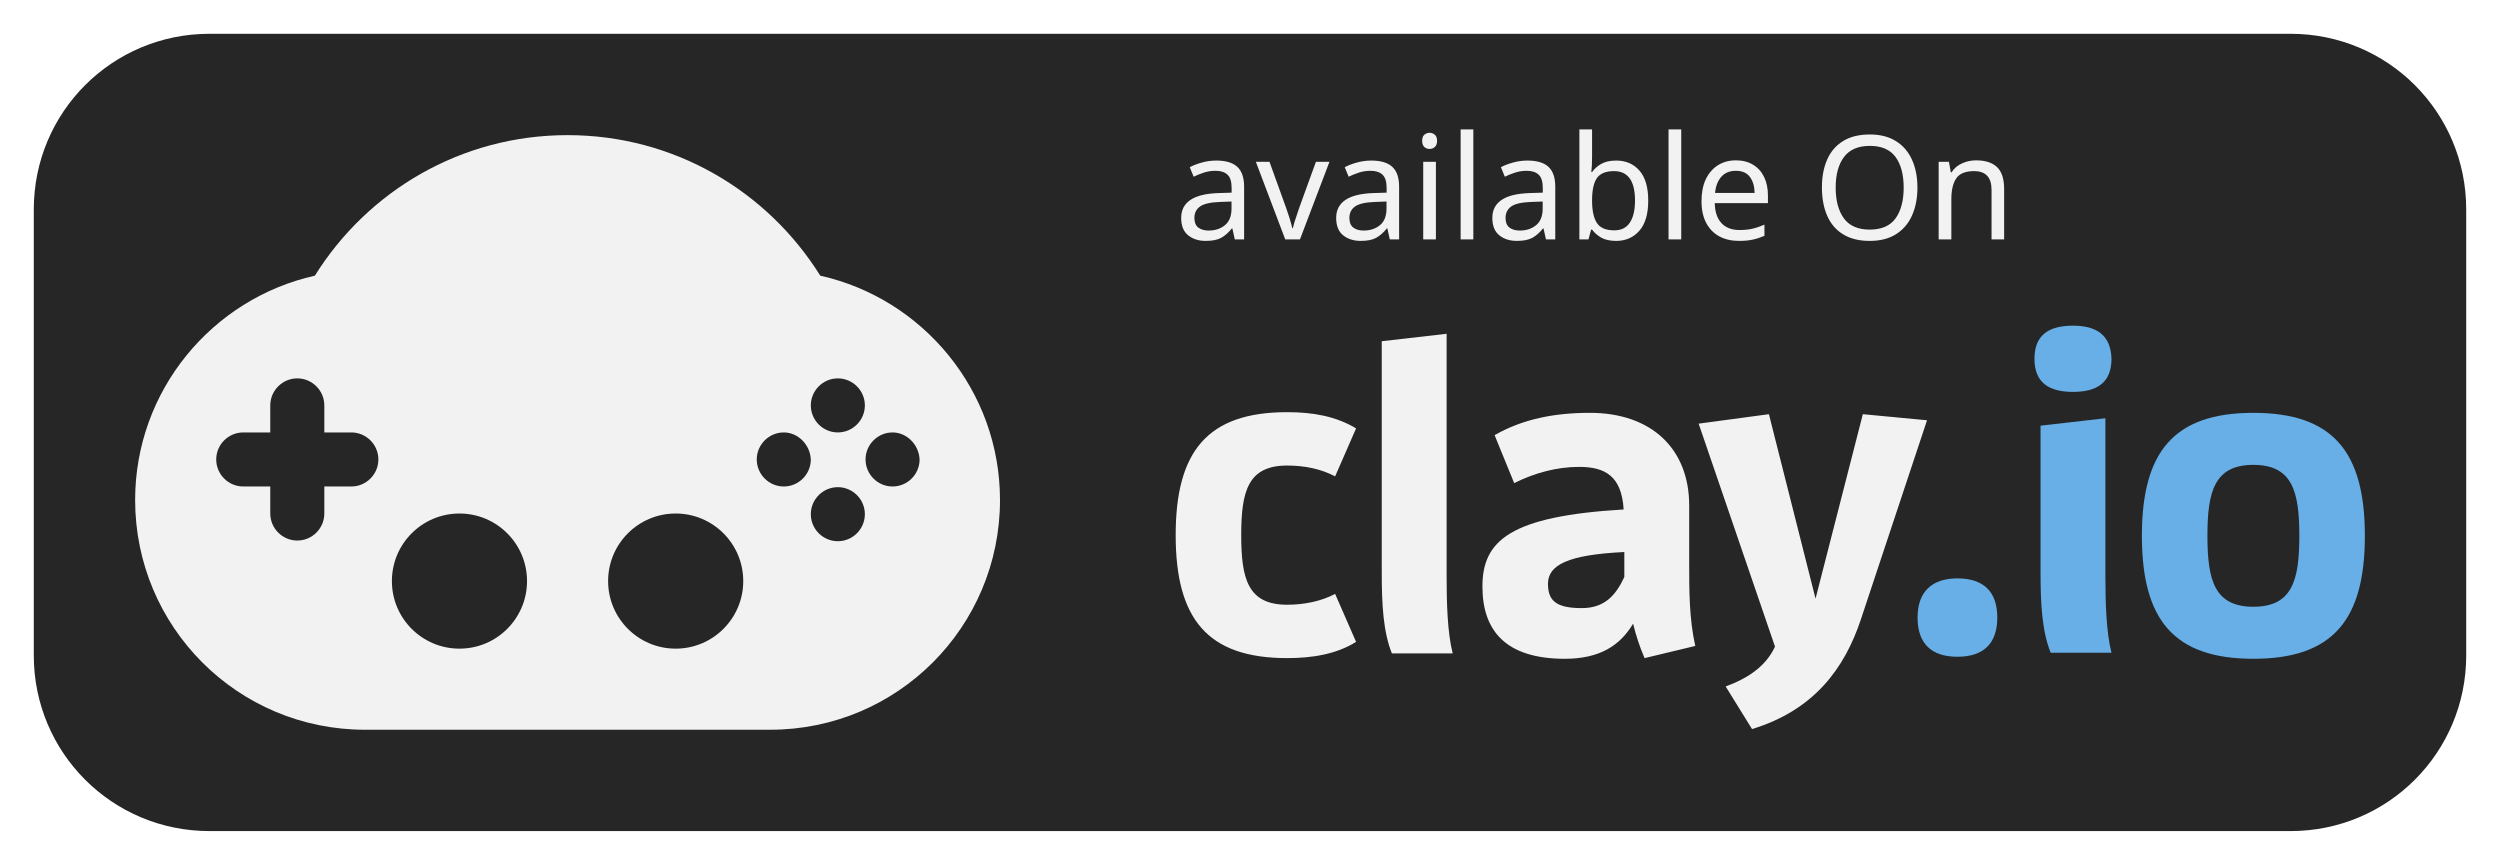
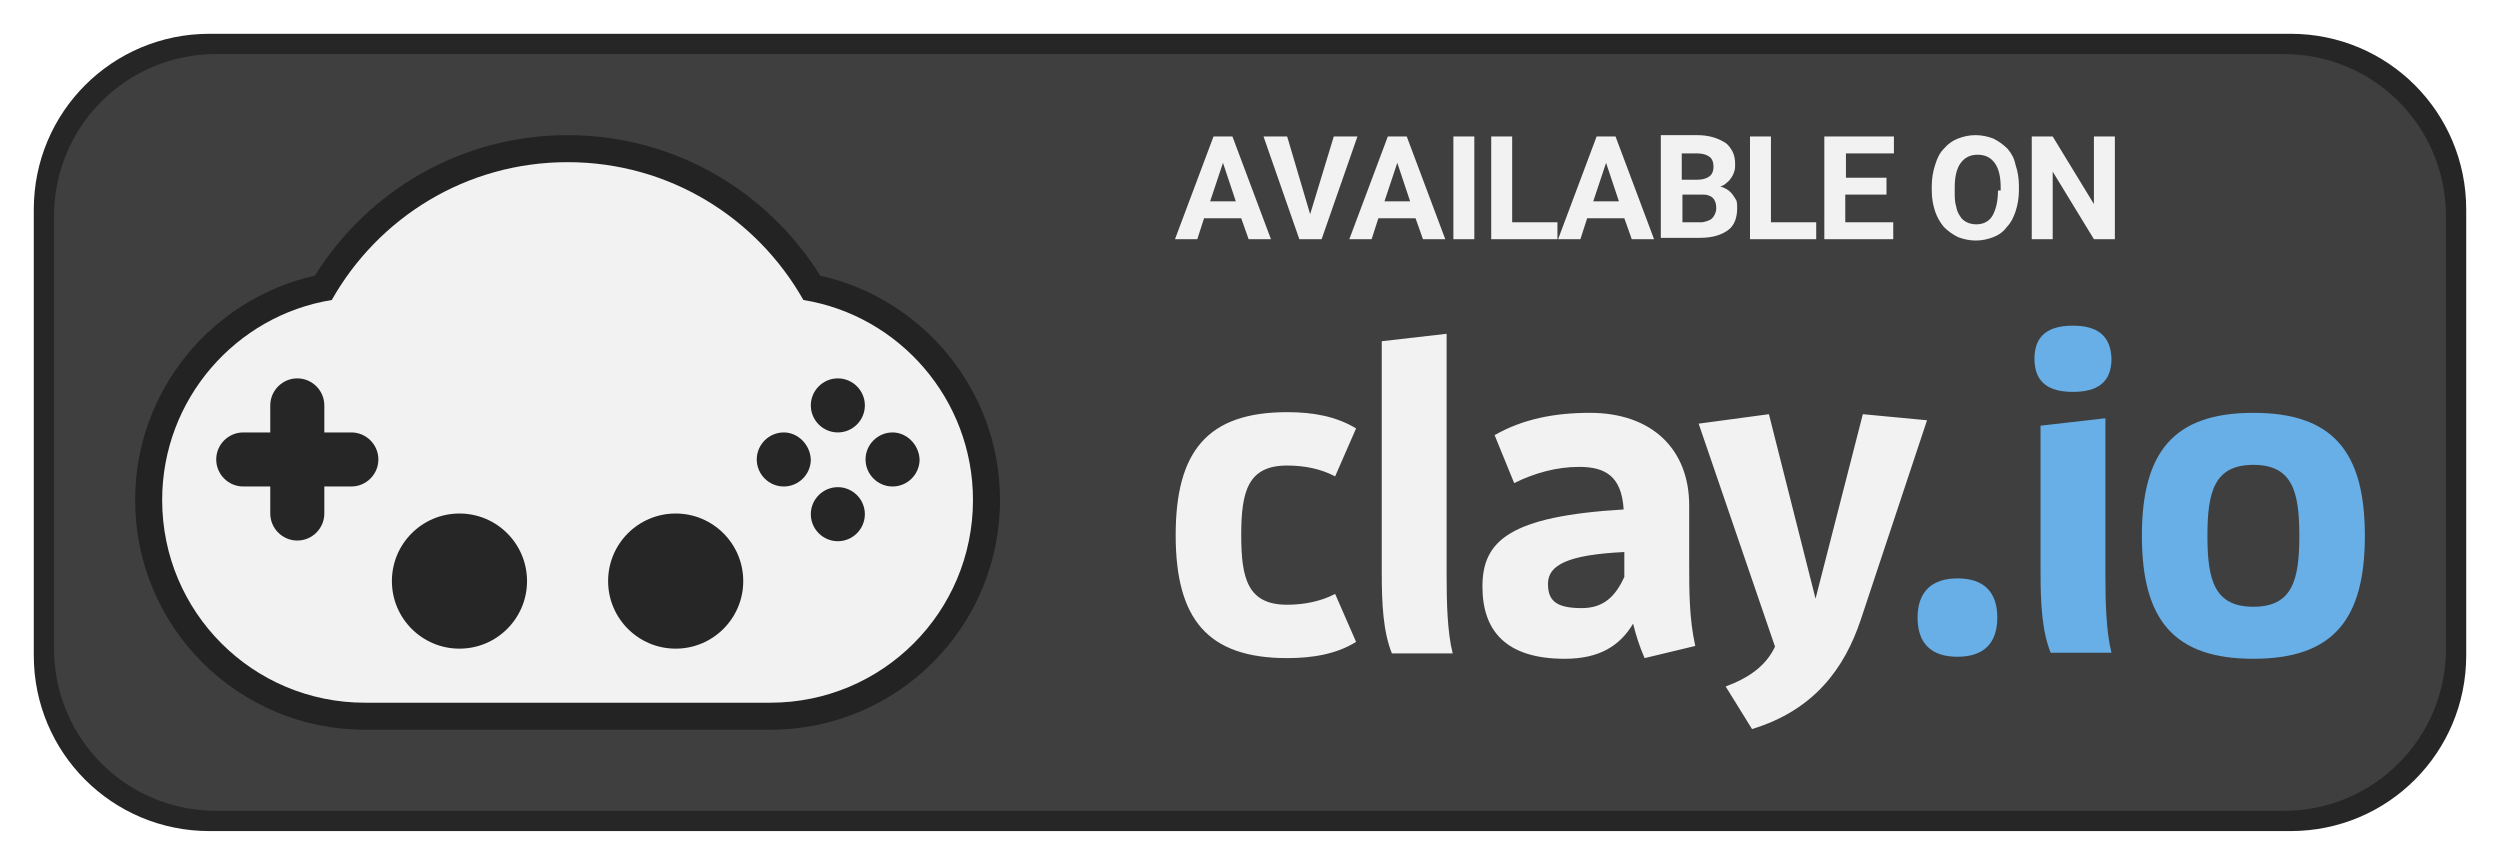
<svg xmlns="http://www.w3.org/2000/svg" version="1.1" x="0px" y="0px" viewBox="0 0 370 128" enable-background="new 0 0 370 128" xml:space="preserve">
  <g id="Rectangle_1_3_" enable-background="new    ">
    <g id="Rectangle_1">
      <g>
        <path fill-rule="evenodd" clip-rule="evenodd" fill="#262626" d="M339,5H31C16.6,5,5,16.6,5,31v66c0,14.4,11.6,26,26,26h308     c14.4,0,26-11.6,26-26V31C365,16.6,353.4,5,339,5z" />
      </g>
    </g>
  </g>
  <g id="Rectangle_1_2_" enable-background="new    ">
    <g id="Rectangle_1_1_">
      <g>
-         <path fill-rule="evenodd" clip-rule="evenodd" fill="#262626" d="M338,8H32C18.7,8,8,18.7,8,32v64c0,13.3,10.7,24,24,24h306     c13.3,0,24-10.7,24-24V32C362,18.7,351.3,8,338,8z" />
+         <path fill-rule="evenodd" clip-rule="evenodd" fill="#3F3F3F" d="M338,8H32C18.7,8,8,18.7,8,32v64c0,13.3,10.7,24,24,24h306     c13.3,0,24-10.7,24-24V32C362,18.7,351.3,8,338,8z" />
      </g>
    </g>
  </g>
  <g id="Rounded_Rectangle_1_3_" enable-background="new    ">
    <g id="Rounded_Rectangle_1">
      <g>
-         <path fill="#F2F2F2" d="M121.4,40.8C113.6,28.3,99.8,20,84,20s-29.6,8.3-37.4,20.8C31.4,44.2,20,57.8,20,74c0,18.8,15.2,34,34,34     h60c18.8,0,34-15.2,34-34C148,57.8,136.6,44.2,121.4,40.8z" />
+         <path fill="#232323" d="M121.4,40.8C113.6,28.3,99.8,20,84,20s-29.6,8.3-37.4,20.8C31.4,44.2,20,57.8,20,74c0,18.8,15.2,34,34,34     h60c18.8,0,34-15.2,34-34C148,57.8,136.6,44.2,121.4,40.8z" />
      </g>
    </g>
  </g>
  <g id="Rounded_Rectangle_1_2_" enable-background="new    ">
    <g id="Rounded_Rectangle_1_1_">
      <g>
        <path fill="#F2F2F2" d="M118.9,44.4C112,32.2,99,24,84,24s-28,8.2-34.9,20.4C34.9,46.7,24,59.1,24,74c0,16.6,13.4,30,30,30h60     c16.6,0,30-13.4,30-30C144,59.1,133.1,46.7,118.9,44.4z" />
      </g>
    </g>
  </g>
  <g id="Buttons_1_" enable-background="new    ">
    <g id="Buttons">
      <g>
        <path fill="#262626" d="M124,56c-2.2,0-4,1.8-4,4c0,2.2,1.8,4,4,4c2.2,0,4-1.8,4-4C128,57.8,126.2,56,124,56z M116,64     c-2.2,0-4,1.8-4,4c0,2.2,1.8,4,4,4c2.2,0,4-1.8,4-4C119.9,65.8,118.1,64,116,64z M132.1,64c-2.2,0-4,1.8-4,4c0,2.2,1.8,4,4,4     c2.2,0,4-1.8,4-4C136,65.8,134.2,64,132.1,64z M124,72.1c-2.2,0-4,1.8-4,4c0,2.2,1.8,4,4,4c2.2,0,4-1.8,4-4     C128,73.9,126.2,72.1,124,72.1z" />
      </g>
    </g>
  </g>
  <g id="Left_1_" enable-background="new    ">
    <g id="Left">
      <g>
        <circle fill-rule="evenodd" clip-rule="evenodd" fill="#262626" cx="68" cy="86" r="10" />
      </g>
    </g>
  </g>
  <g id="Right_1_" enable-background="new    ">
    <g id="Right">
      <g>
        <circle fill-rule="evenodd" clip-rule="evenodd" fill="#262626" cx="100" cy="86" r="10" />
      </g>
    </g>
  </g>
  <g id="D-Pad_1_" enable-background="new    ">
    <g id="D-Pad">
      <g>
        <path fill-rule="evenodd" clip-rule="evenodd" fill="#262626" d="M52,64h-4v-4c0-2.2-1.8-4-4-4s-4,1.8-4,4v4h-4c-2.2,0-4,1.8-4,4     c0,2.2,1.8,4,4,4h4v4c0,2.2,1.8,4,4,4s4-1.8,4-4v-4h4c2.2,0,4-1.8,4-4C56,65.8,54.2,64,52,64z" />
      </g>
    </g>
  </g>
  <g id="clay_1_" enable-background="new    ">
    <g id="clay">
      <g>
        <path fill="#F2F2F2" d="M190.5,68.9c2.6,0,5,0.5,7.1,1.6l3.1-7.1c-3-1.8-6.4-2.4-10.2-2.4c-11.8,0-16.5,5.8-16.5,18.2     s4.7,18.2,16.5,18.2c3.8,0,7.3-0.6,10.2-2.4l-3.1-7.1c-2.1,1.1-4.6,1.6-7.1,1.6c-5.8,0-6.8-3.8-6.8-10.3S184.7,68.9,190.5,68.9z      M214.1,49.4l-9.6,1.1v34.3c0,4.5,0.2,8.7,1.5,11.9h9c-0.8-3.1-0.9-7.7-0.9-11.3V49.4z M250,74.8c0-8.3-5.5-13.7-14.7-13.7     c-5.2,0-9.9,0.9-14.1,3.3l2.9,7.1c3-1.5,6.3-2.4,9.6-2.4c3.8,0,6.3,1.3,6.6,6.3c-16.8,1-20.9,4.6-20.9,11.4     c0,6.5,3.4,10.7,12.2,10.7c5.2,0,8.2-2,10.1-5.2c0.4,1.7,1,3.5,1.7,5.1l7.5-1.8c-0.9-4-0.9-8.2-0.9-12.2V74.8z M240.4,85.4     c-1.3,2.8-3,4.6-6.3,4.6c-3.8,0-5-1.1-5-3.6c0-2.8,3-4.3,11.3-4.7V85.4z M275.7,61.3l-7,27.3l-6.9-27.3l-10.4,1.4l11.3,33     c-1.3,2.8-3.8,4.6-7.3,5.9l3.9,6.3c9.2-2.8,13.7-9,16.1-16.2l9.8-29.5L275.7,61.3z" />
      </g>
    </g>
  </g>
  <g id="_x2E_io_1_" enable-background="new    ">
    <g id="_x2E_io">
      <g>
        <path fill="#67AFE6" d="M289.7,85.6c-3.8,0-5.9,2-5.9,5.8c0,3.8,2,5.8,5.9,5.8s5.9-2,5.9-5.8C295.6,87.6,293.6,85.6,289.7,85.6z      M306.8,48.2c-3.6,0-5.7,1.4-5.7,4.9c0,3.5,2.1,4.9,5.7,4.9c3.6,0,5.7-1.4,5.7-4.9C312.4,49.6,310.3,48.2,306.8,48.2z      M311.6,61.9l-9.6,1.1v21.7c0,4.5,0.2,8.7,1.5,11.9h9c-0.8-3.1-0.9-7.7-0.9-11.3V61.9z M333.5,61.1c-11.8,0-16.5,5.8-16.5,18.2     s4.7,18.2,16.5,18.2c11.8,0,16.5-5.8,16.5-18.2S345.3,61.1,333.5,61.1z M333.5,89.8c-5.8,0-6.8-4-6.8-10.5s1-10.5,6.8-10.5     c5.8,0,6.8,4,6.8,10.5S339.3,89.8,333.5,89.8z" />
      </g>
    </g>
  </g>
-   <g id="available_On">
-     <text transform="matrix(1.0018 0 0 1 173.8283 35.434)" fill="#F2F2F2" font-family="'Roboto-Bold'" font-size="21.42">available On</text>
+   <g id="available_On_1_" enable-background="new    ">
+     <g id="available_On">
+       <g>
+         <path fill="#F2F2F2" d="M179.6,20.2l-5.7,15.2h3.3l1-3.1h5.5l1.1,3.1h3.3l-5.7-15.2H179.6z M179.1,29.8l1.9-5.7l1.9,5.7H179.1z      M197.4,20.2l-3.5,11.5l-3.4-11.5H187l5.3,15.2h3.3l5.3-15.2H197.4z M205.4,20.2l-5.7,15.2h3.3l1-3.1h5.5l1.1,3.1h3.3l-5.7-15.2     H205.4z M204.9,29.8l1.9-5.7l1.9,5.7H204.9z M215.1,35.4h3.1V20.2h-3.1V35.4z M223.8,20.2h-3.1v15.2h9.8v-2.5h-6.7V20.2z      M236.3,20.2l-5.7,15.2h3.3l1-3.1h5.5l1.1,3.1h3.3l-5.7-15.2H236.3z M235.8,29.8l1.9-5.7l1.9,5.7H235.8z M256.5,28.9     c-0.2-0.3-0.5-0.6-0.8-0.8c-0.3-0.2-0.7-0.4-1.1-0.5c0.4-0.1,0.7-0.3,1-0.6c0.3-0.2,0.5-0.5,0.7-0.8c0.2-0.3,0.3-0.6,0.4-0.9     c0.1-0.3,0.1-0.7,0.1-1c0-0.7-0.1-1.3-0.4-1.9c-0.3-0.5-0.6-1-1.1-1.3c-0.5-0.3-1.1-0.6-1.8-0.8c-0.7-0.2-1.5-0.3-2.4-0.3h-5.3     v15.2h5.8c1.8,0,3.1-0.4,4.1-1.1s1.4-1.9,1.4-3.3c0-0.4,0-0.7-0.1-1.1C256.9,29.5,256.7,29.2,256.5,28.9z M248.9,22.7h2.2     c0.9,0,1.5,0.2,1.9,0.5c0.4,0.3,0.6,0.8,0.6,1.5c0,0.6-0.2,1.1-0.6,1.4c-0.4,0.3-1,0.5-1.8,0.5h-2.3V22.7z M253.8,31.7     c-0.1,0.2-0.2,0.4-0.4,0.6c-0.2,0.2-0.4,0.3-0.7,0.4c-0.3,0.1-0.6,0.2-1,0.2h-2.7v-4.1h2.8c0.4,0,0.7,0,1,0.1     c0.3,0.1,0.5,0.2,0.7,0.4c0.2,0.2,0.3,0.4,0.4,0.7s0.1,0.6,0.1,0.9C254,31.2,253.9,31.5,253.8,31.7z M262.1,20.2H259v15.2h9.8     v-2.5h-6.7V20.2z M273.2,28.8h6v-2.5h-6v-3.6h7.1v-2.5H270v15.2h10.2v-2.5h-7.1V28.8z M297.1,22c-0.6-0.6-1.3-1.1-2.1-1.5     c-0.8-0.3-1.7-0.5-2.6-0.5c-1,0-1.8,0.2-2.6,0.5c-0.8,0.3-1.5,0.8-2.1,1.5c-0.6,0.6-1,1.4-1.3,2.4c-0.3,0.9-0.5,2-0.5,3.1v0.7     c0,1.2,0.2,2.2,0.5,3.1c0.3,0.9,0.8,1.7,1.3,2.3c0.6,0.6,1.3,1.1,2.1,1.5c0.8,0.3,1.7,0.5,2.6,0.5c1,0,1.8-0.2,2.6-0.5     c0.8-0.3,1.5-0.8,2-1.5c0.6-0.6,1-1.4,1.3-2.3c0.3-0.9,0.5-2,0.5-3.1v-0.7c0-1.2-0.2-2.2-0.5-3.1C298.1,23.4,297.7,22.7,297.1,22     z M295.7,28.2c0,1.6-0.3,2.8-0.8,3.7s-1.4,1.3-2.4,1.3c-0.5,0-1-0.1-1.4-0.3c-0.4-0.2-0.8-0.5-1-0.9c-0.3-0.4-0.5-0.9-0.6-1.5     c-0.2-0.6-0.2-1.3-0.2-2.1v-0.7c0-1.6,0.3-2.8,0.9-3.6c0.6-0.8,1.4-1.2,2.5-1.2c1.1,0,1.9,0.4,2.5,1.2c0.6,0.8,0.9,2,0.9,3.6     V28.2z M309.9,20.2v10l-6.1-10h-3.1v15.2h3.1v-10l6.1,10h3.1V20.2H309.9z" />
+       </g>
+     </g>
  </g>
</svg>
